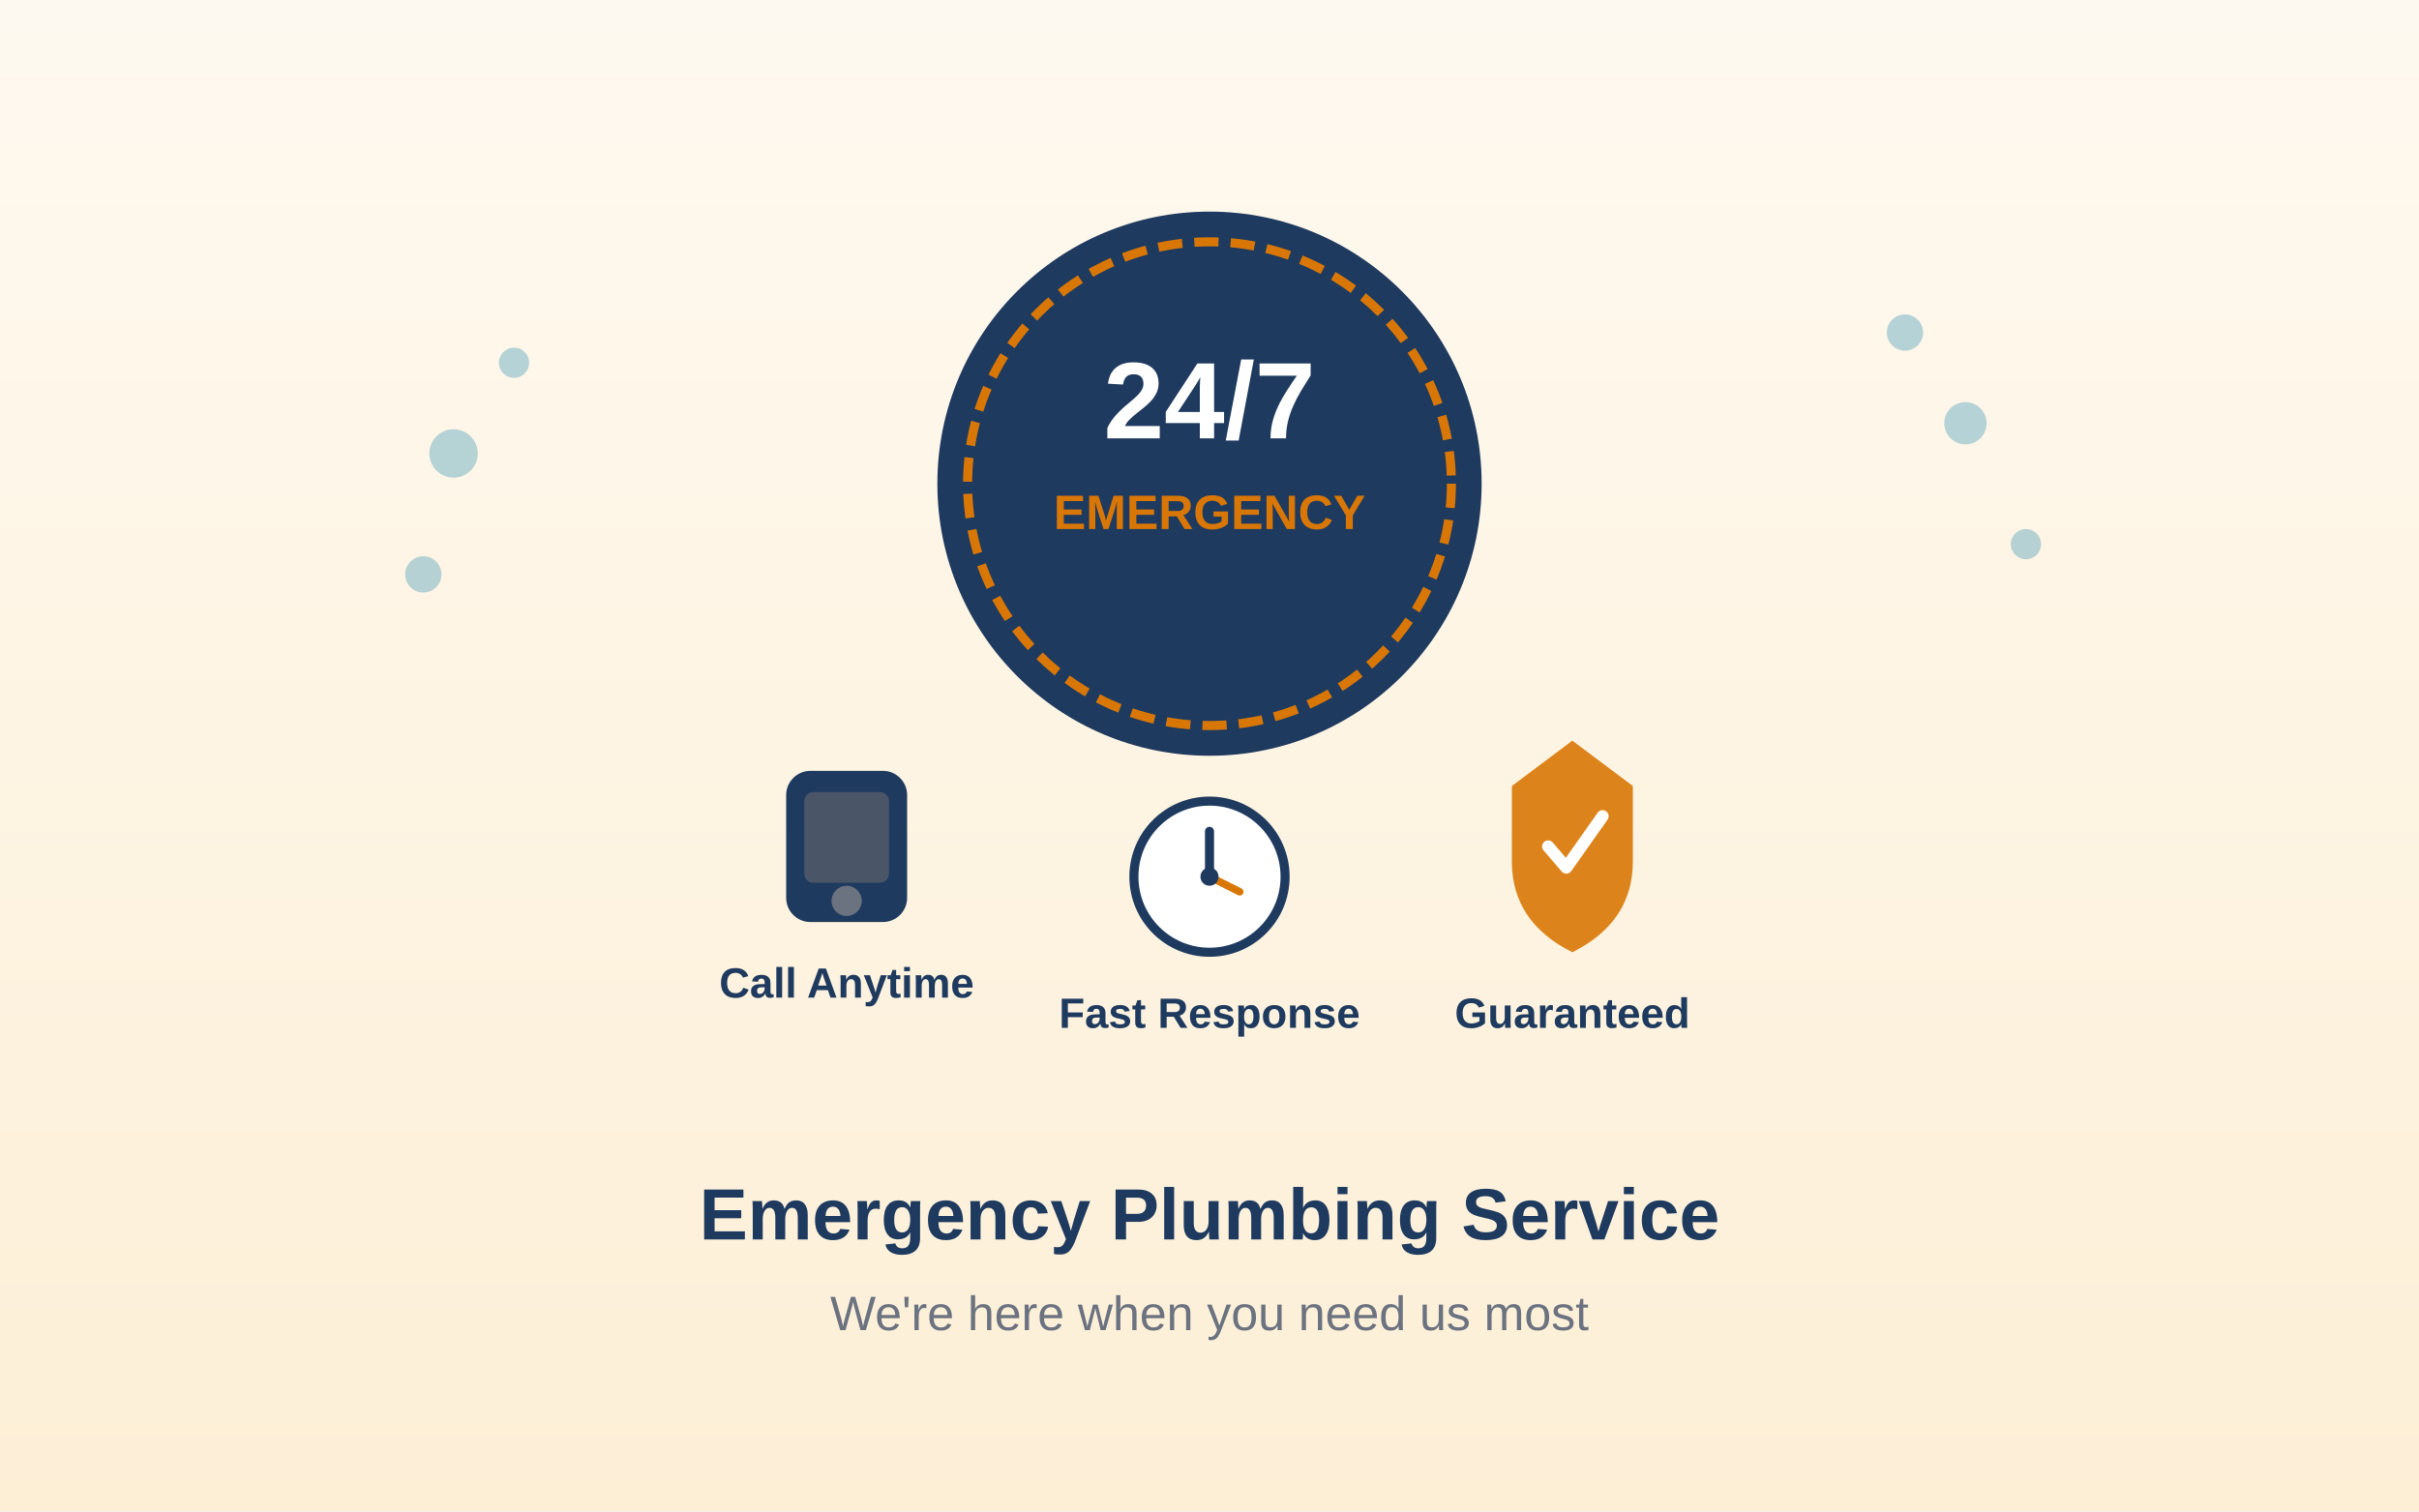
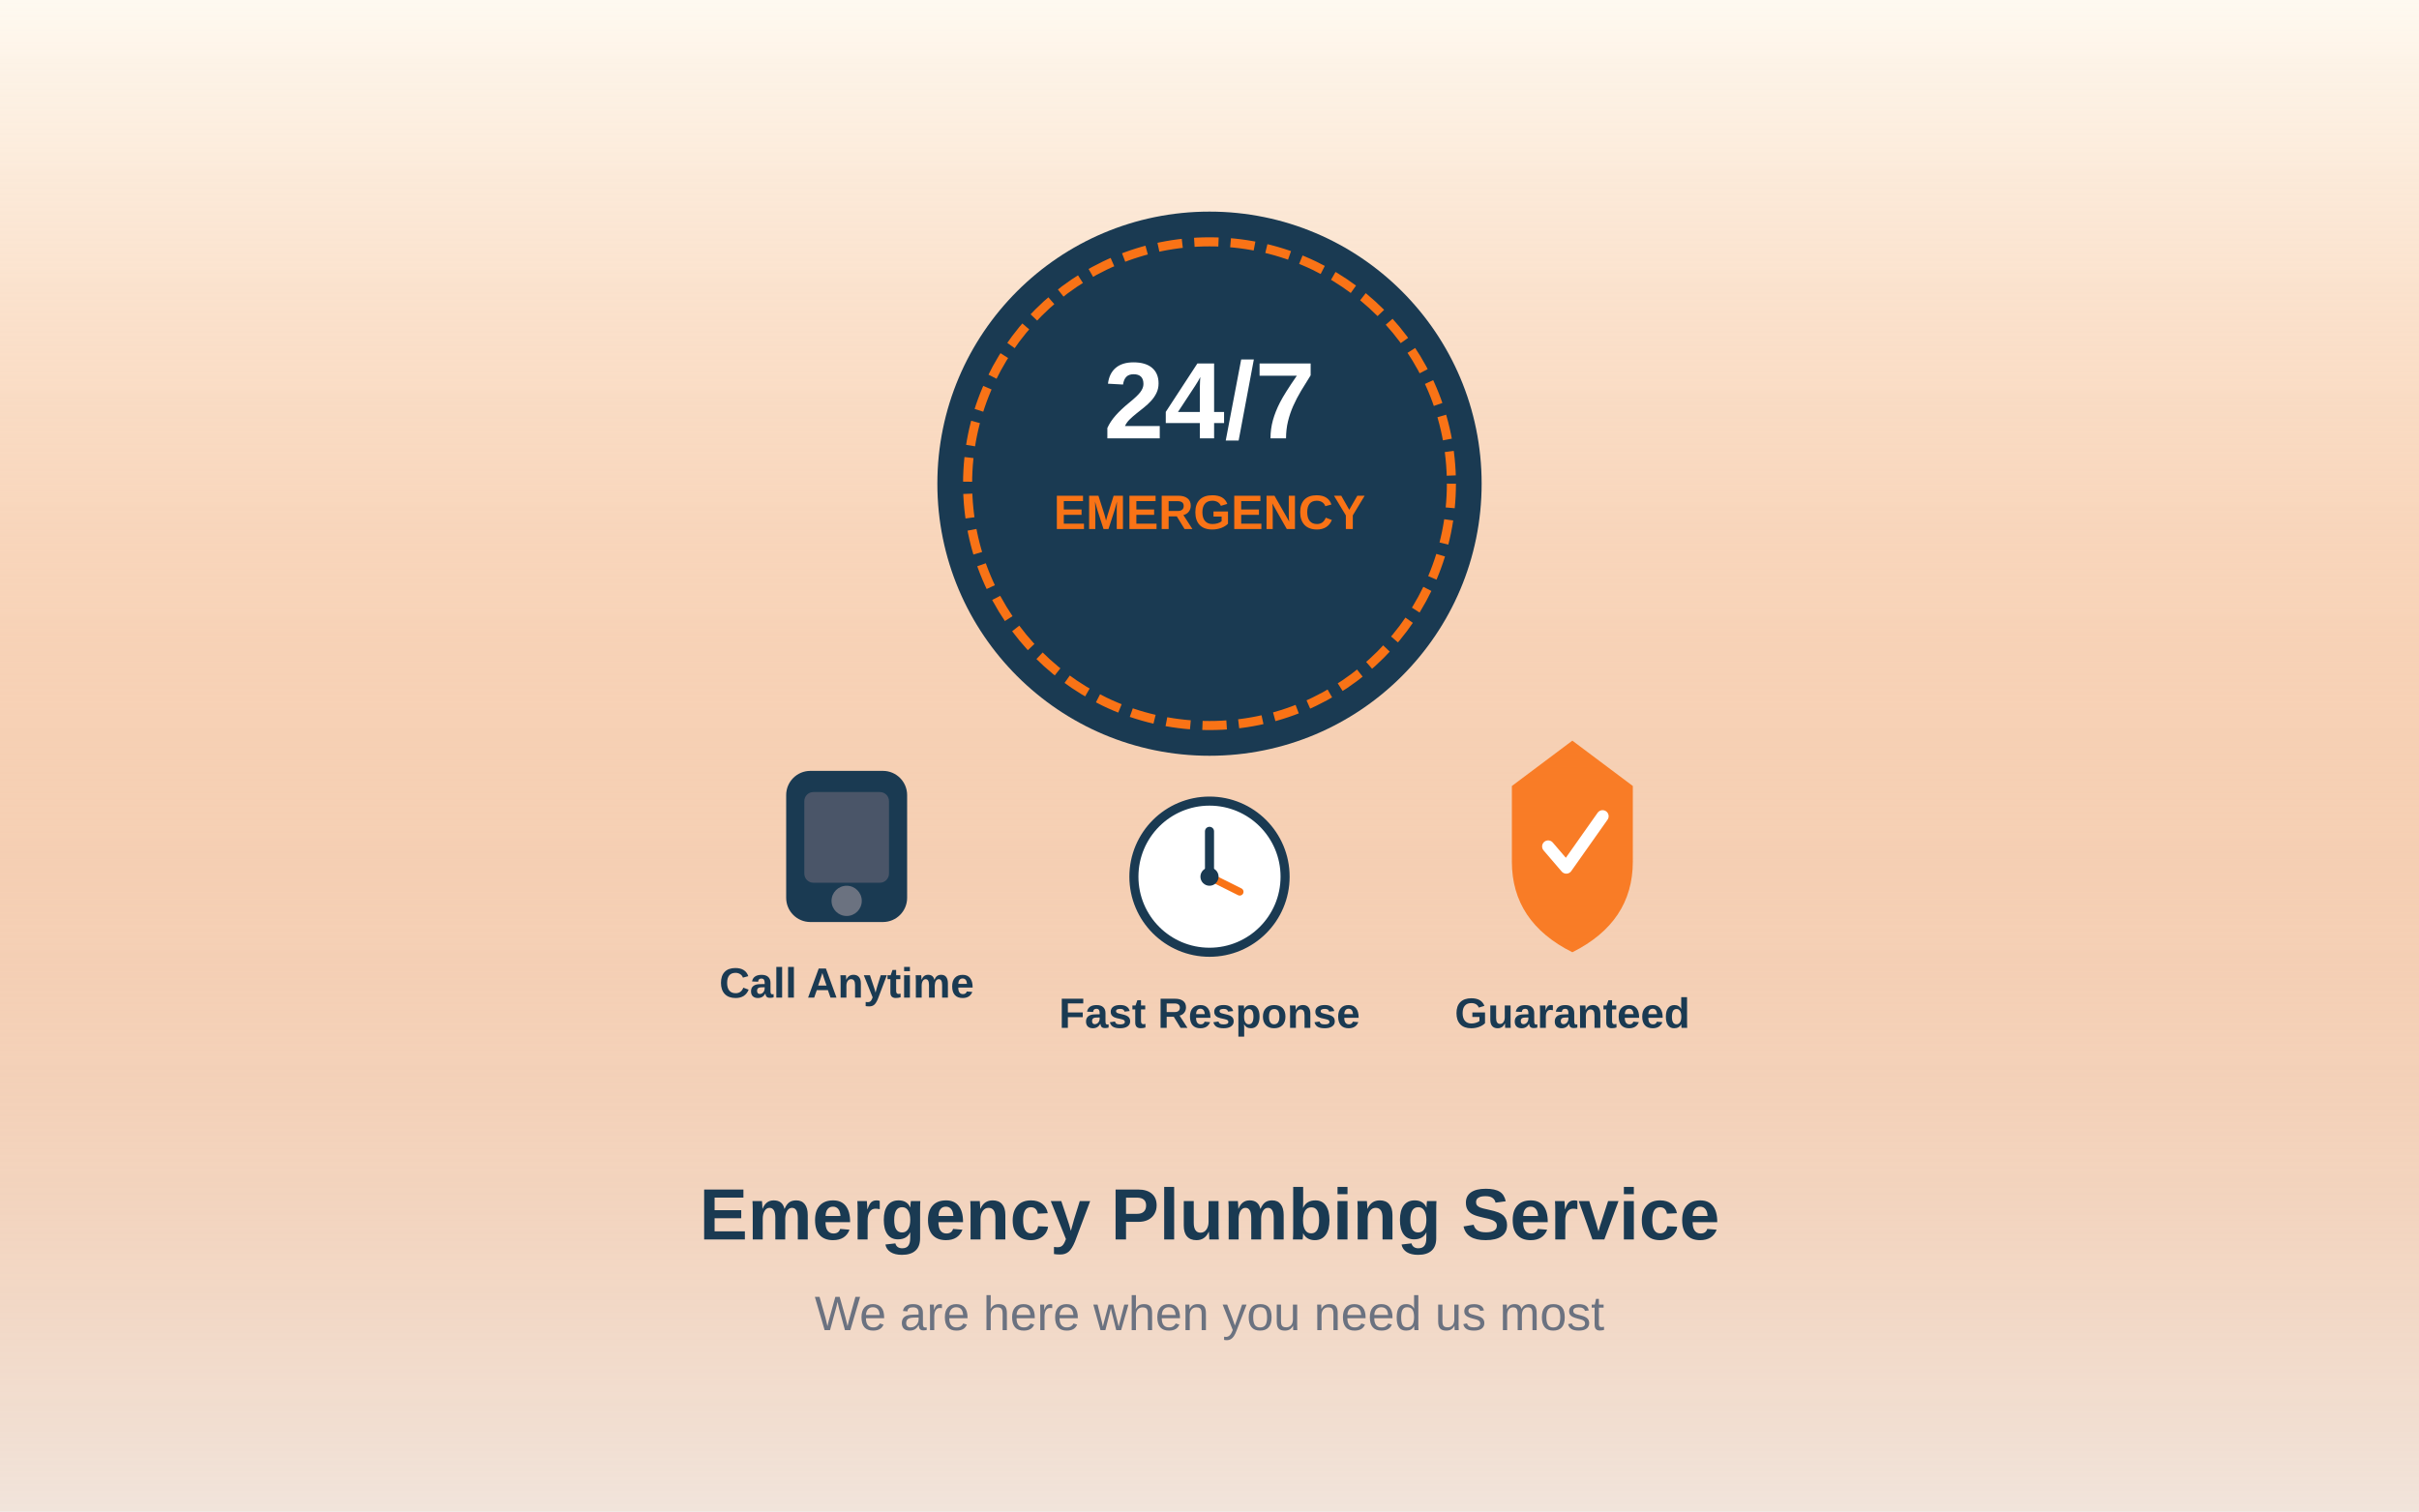
<svg xmlns="http://www.w3.org/2000/svg" viewBox="0 0 800 500" width="800" height="500">
  <defs>
    <linearGradient id="bg5" x1="0" y1="0" x2="0" y2="1">
      <stop offset="0%" stop-color="#fef9f0" />
-       <stop offset="100%" stop-color="#fdefd6" />
+       <stop offset="100%" stop-color="#f97316" stop-opacity="0.1" />
    </linearGradient>
  </defs>
  <rect width="800" height="500" fill="url(#bg5)" />
-   <circle cx="400" cy="160" r="90" fill="#1e3a5f" />
-   <circle cx="400" cy="160" r="80" fill="none" stroke="#d97706" stroke-width="3" stroke-dasharray="8 4" />
+   <circle cx="400" cy="160" r="90" fill="#1a3a52" />
+   <circle cx="400" cy="160" r="80" fill="none" stroke="#f97316" stroke-width="3" stroke-dasharray="8 4" />
  <text x="400" y="145" text-anchor="middle" font-family="Arial, sans-serif" font-size="36" font-weight="900" fill="#fff">24/7</text>
-   <text x="400" y="175" text-anchor="middle" font-family="Arial, sans-serif" font-size="16" font-weight="600" fill="#d97706">EMERGENCY</text>
+   <text x="400" y="175" text-anchor="middle" font-family="Arial, sans-serif" font-size="16" font-weight="600" fill="#f97316">EMERGENCY</text>
  <g transform="translate(280, 280)">
-     <rect x="-20" y="-25" width="40" height="50" rx="8" fill="#1e3a5f" />
+     <rect x="-20" y="-25" width="40" height="50" rx="8" fill="#1a3a52" />
    <rect x="-14" y="-18" width="28" height="30" rx="3" fill="#4a5568" />
    <circle cx="0" cy="18" r="5" fill="#6b7280" />
  </g>
-   <text x="280" y="330" text-anchor="middle" font-family="Arial" font-size="14" font-weight="600" fill="#1e3a5f">Call Anytime</text>
+   <text x="280" y="330" text-anchor="middle" font-family="Arial" font-size="14" font-weight="600" fill="#1a3a52">Call Anytime</text>
  <g transform="translate(400, 290)">
-     <circle cx="0" cy="0" r="25" fill="#fff" stroke="#1e3a5f" stroke-width="3" />
-     <line x1="0" y1="0" x2="0" y2="-15" stroke="#1e3a5f" stroke-width="3" stroke-linecap="round" />
-     <line x1="0" y1="0" x2="10" y2="5" stroke="#d97706" stroke-width="2.5" stroke-linecap="round" />
-     <circle cx="0" cy="0" r="3" fill="#1e3a5f" />
+     <circle cx="0" cy="0" r="25" fill="#fff" stroke="#1a3a52" stroke-width="3" />
+     <line x1="0" y1="0" x2="0" y2="-15" stroke="#1a3a52" stroke-width="3" stroke-linecap="round" />
+     <line x1="0" y1="0" x2="10" y2="5" stroke="#f97316" stroke-width="2.5" stroke-linecap="round" />
+     <circle cx="0" cy="0" r="3" fill="#1a3a52" />
  </g>
-   <text x="400" y="340" text-anchor="middle" font-family="Arial" font-size="14" font-weight="600" fill="#1e3a5f">Fast Response</text>
+   <text x="400" y="340" text-anchor="middle" font-family="Arial" font-size="14" font-weight="600" fill="#1a3a52">Fast Response</text>
  <g transform="translate(520, 275)">
-     <path d="M0 -30 L20 -15 L20 10 Q20 30 0 40 Q-20 30 -20 10 L-20 -15Z" fill="#d97706" opacity="0.9" />
+     <path d="M0 -30 L20 -15 L20 10 Q20 30 0 40 Q-20 30 -20 10 L-20 -15Z" fill="#f97316" opacity="0.9" />
    <path d="M-8 5 L-2 12 L10 -5" stroke="#fff" stroke-width="4" fill="none" stroke-linecap="round" stroke-linejoin="round" />
  </g>
-   <text x="520" y="340" text-anchor="middle" font-family="Arial" font-size="14" font-weight="600" fill="#1e3a5f">Guaranteed</text>
-   <g opacity="0.3">
-     <circle cx="150" cy="150" r="8" fill="#0B7BA7" />
-     <circle cx="170" cy="120" r="5" fill="#0B7BA7" />
-     <circle cx="140" cy="190" r="6" fill="#0B7BA7" />
-     <circle cx="650" cy="140" r="7" fill="#0B7BA7" />
-     <circle cx="670" cy="180" r="5" fill="#0B7BA7" />
-     <circle cx="630" cy="110" r="6" fill="#0B7BA7" />
-   </g>
-   <text x="400" y="410" text-anchor="middle" font-family="Arial, sans-serif" font-size="24" font-weight="700" fill="#1e3a5f">Emergency Plumbing Service</text>
-   <text x="400" y="440" text-anchor="middle" font-family="Arial, sans-serif" font-size="16" fill="#6b7280">We're here when you need us most</text>
+   <text x="520" y="340" text-anchor="middle" font-family="Arial" font-size="14" font-weight="600" fill="#1a3a52">Guaranteed</text>
+   <text x="400" y="410" text-anchor="middle" font-family="Arial, sans-serif" font-size="24" font-weight="700" fill="#1a3a52">Emergency Plumbing Service</text>
+   <text x="400" y="440" text-anchor="middle" font-family="Arial, sans-serif" font-size="16" fill="#6b7280">We are here when you need us most</text>
</svg>
